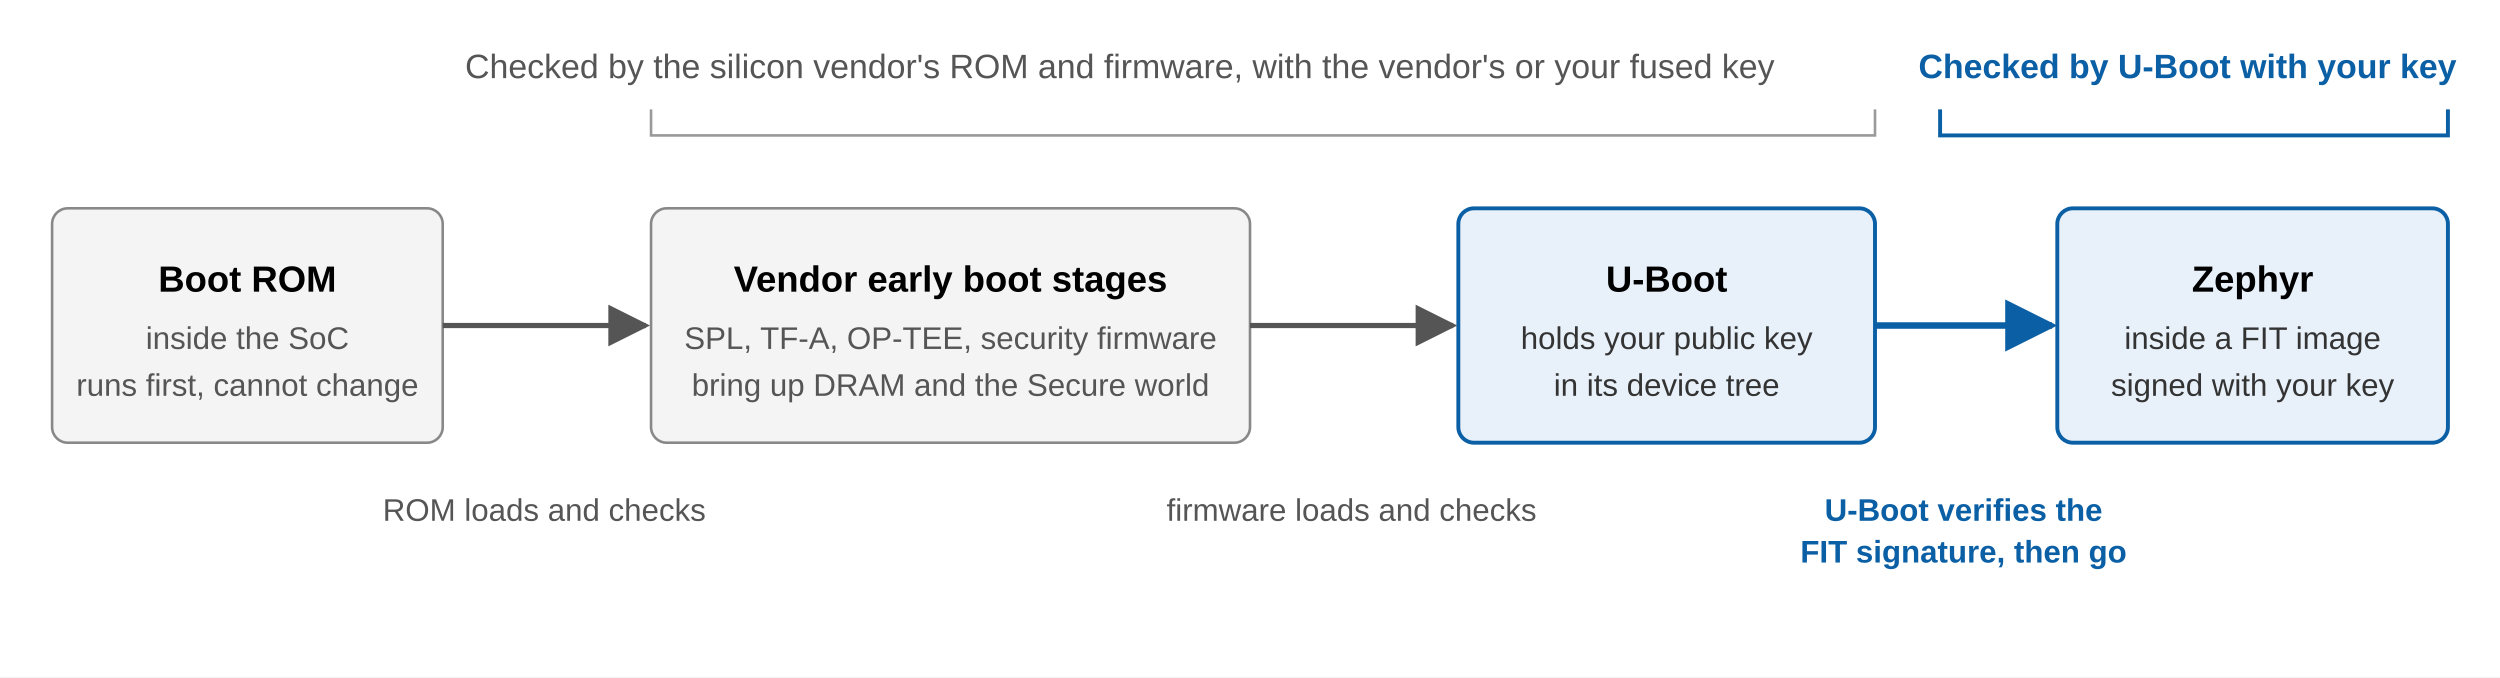
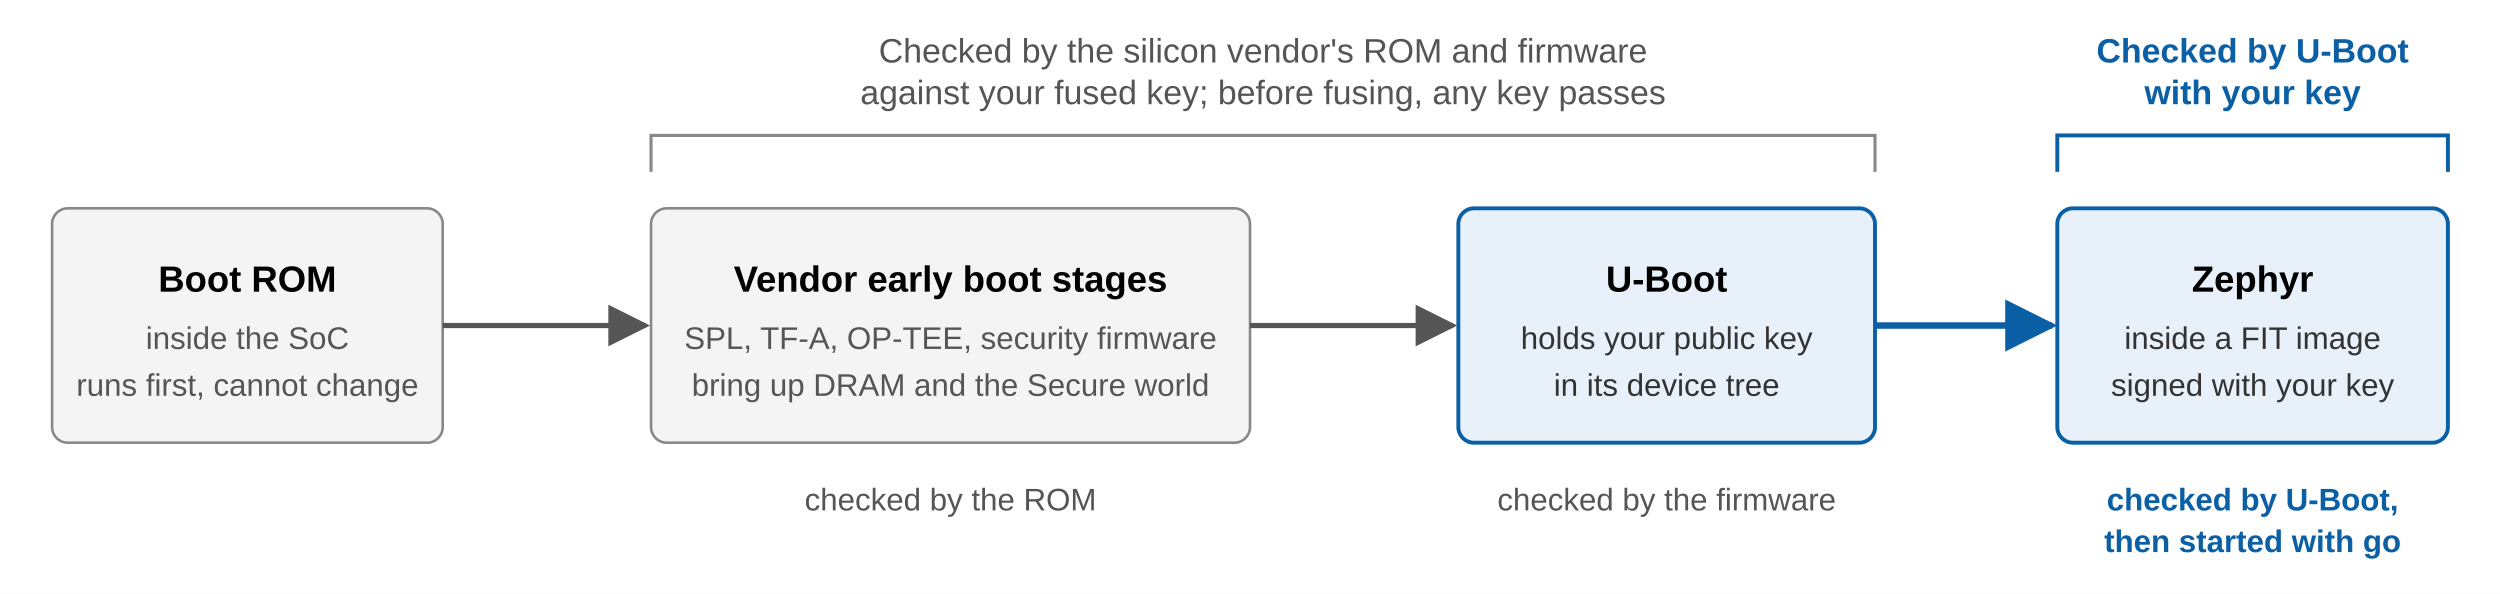
- <svg xmlns="http://www.w3.org/2000/svg" width="960" height="260" viewBox="0 0 960 260" font-family="Arial, Helvetica, sans-serif" font-size="14">
+ <svg xmlns="http://www.w3.org/2000/svg" width="960" height="228" viewBox="0 0 960 228" font-family="Arial, Helvetica, sans-serif" font-size="14">
  <defs>
    <marker id="ga" viewBox="0 0 10 10" refX="9" refY="5" markerWidth="8" markerHeight="8" orient="auto-start-reverse">
      <path d="M 0 0 L 10 5 L 0 10 z" fill="#555" />
    </marker>
    <marker id="gb" viewBox="0 0 10 10" refX="9" refY="5" markerWidth="8" markerHeight="8" orient="auto-start-reverse">
      <path d="M 0 0 L 10 5 L 0 10 z" fill="#0b5fa5" />
    </marker>
  </defs>
-   <rect width="960" height="260" fill="#ffffff" />
-   <text x="430" y="30" text-anchor="middle" fill="#555" font-size="13">Checked by the silicon vendor's ROM and firmware, with the vendor's or your fused key</text>
-   <path d="M 250 42 L 250 52 L 720 52 L 720 42" fill="none" stroke="#999" stroke-width="1" />
-   <text x="840" y="30" text-anchor="middle" fill="#0b5fa5" font-size="13" font-weight="bold">Checked by U-Boot with your key</text>
-   <path d="M 745 42 L 745 52 L 940 52 L 940 42" fill="none" stroke="#0b5fa5" stroke-width="1.5" />
+   <rect width="960" height="228" fill="#ffffff" />
+   <text x="485" y="24" text-anchor="middle" fill="#555" font-size="13">Checked by the silicon vendor's ROM and firmware</text>
+   <text x="485" y="40" text-anchor="middle" fill="#555" font-size="13">against your fused key; before fusing, any key passes</text>
+   <path d="M 250 66 V 52 H 720 V 66" fill="none" stroke="#888" stroke-width="1.2" />
+   <text x="865" y="24" text-anchor="middle" fill="#0b5fa5" font-size="13" font-weight="bold">Checked by U-Boot</text>
+   <text x="865" y="40" text-anchor="middle" fill="#0b5fa5" font-size="13" font-weight="bold">with your key</text>
+   <path d="M 790 66 V 52 H 940 V 66" fill="none" stroke="#0b5fa5" stroke-width="1.5" />
  <rect x="20" y="80" width="150" height="90" rx="6" fill="#f4f4f4" stroke="#888" />
  <text x="95" y="112" text-anchor="middle" font-weight="bold">Boot ROM</text>
  <text x="95" y="134" text-anchor="middle" fill="#555" font-size="12">inside the SoC</text>
  <text x="95" y="152" text-anchor="middle" fill="#555" font-size="12">runs first, cannot change</text>
  <rect x="250" y="80" width="230" height="90" rx="6" fill="#f4f4f4" stroke="#888" />
  <text x="365" y="112" text-anchor="middle" font-weight="bold">Vendor early boot stages</text>
  <text x="365" y="134" text-anchor="middle" fill="#555" font-size="12">SPL, TF-A, OP-TEE, security firmware</text>
  <text x="365" y="152" text-anchor="middle" fill="#555" font-size="12">bring up DRAM and the Secure world</text>
  <rect x="560" y="80" width="160" height="90" rx="6" fill="#e8f1fa" stroke="#0b5fa5" stroke-width="1.5" />
  <text x="640" y="112" text-anchor="middle" font-weight="bold">U-Boot</text>
  <text x="640" y="134" text-anchor="middle" fill="#333" font-size="12">holds your public key</text>
  <text x="640" y="152" text-anchor="middle" fill="#333" font-size="12">in its device tree</text>
  <rect x="790" y="80" width="150" height="90" rx="6" fill="#e8f1fa" stroke="#0b5fa5" stroke-width="1.5" />
  <text x="865" y="112" text-anchor="middle" font-weight="bold">Zephyr</text>
  <text x="865" y="134" text-anchor="middle" fill="#333" font-size="12">inside a FIT image</text>
  <text x="865" y="152" text-anchor="middle" fill="#333" font-size="12">signed with your key</text>
  <line x1="170" y1="125" x2="248" y2="125" stroke="#555" stroke-width="2" marker-end="url(#ga)" />
  <line x1="480" y1="125" x2="558" y2="125" stroke="#555" stroke-width="2" marker-end="url(#ga)" />
  <line x1="720" y1="125" x2="788" y2="125" stroke="#0b5fa5" stroke-width="2.5" marker-end="url(#gb)" />
-   <text x="209" y="200" text-anchor="middle" fill="#555" font-size="12">ROM loads and checks</text>
-   <text x="519" y="200" text-anchor="middle" fill="#555" font-size="12">firmware loads and checks</text>
-   <text x="754" y="200" text-anchor="middle" fill="#0b5fa5" font-size="12" font-weight="bold">U-Boot verifies the</text>
-   <text x="754" y="216" text-anchor="middle" fill="#0b5fa5" font-size="12" font-weight="bold">FIT signature, then go</text>
+   <text x="365" y="196" text-anchor="middle" fill="#555" font-size="12">checked by the ROM</text>
+   <text x="640" y="196" text-anchor="middle" fill="#555" font-size="12">checked by the firmware</text>
+   <text x="865" y="196" text-anchor="middle" fill="#0b5fa5" font-size="12" font-weight="bold">checked by U-Boot,</text>
+   <text x="865" y="212" text-anchor="middle" fill="#0b5fa5" font-size="12" font-weight="bold">then started with go</text>
</svg>
